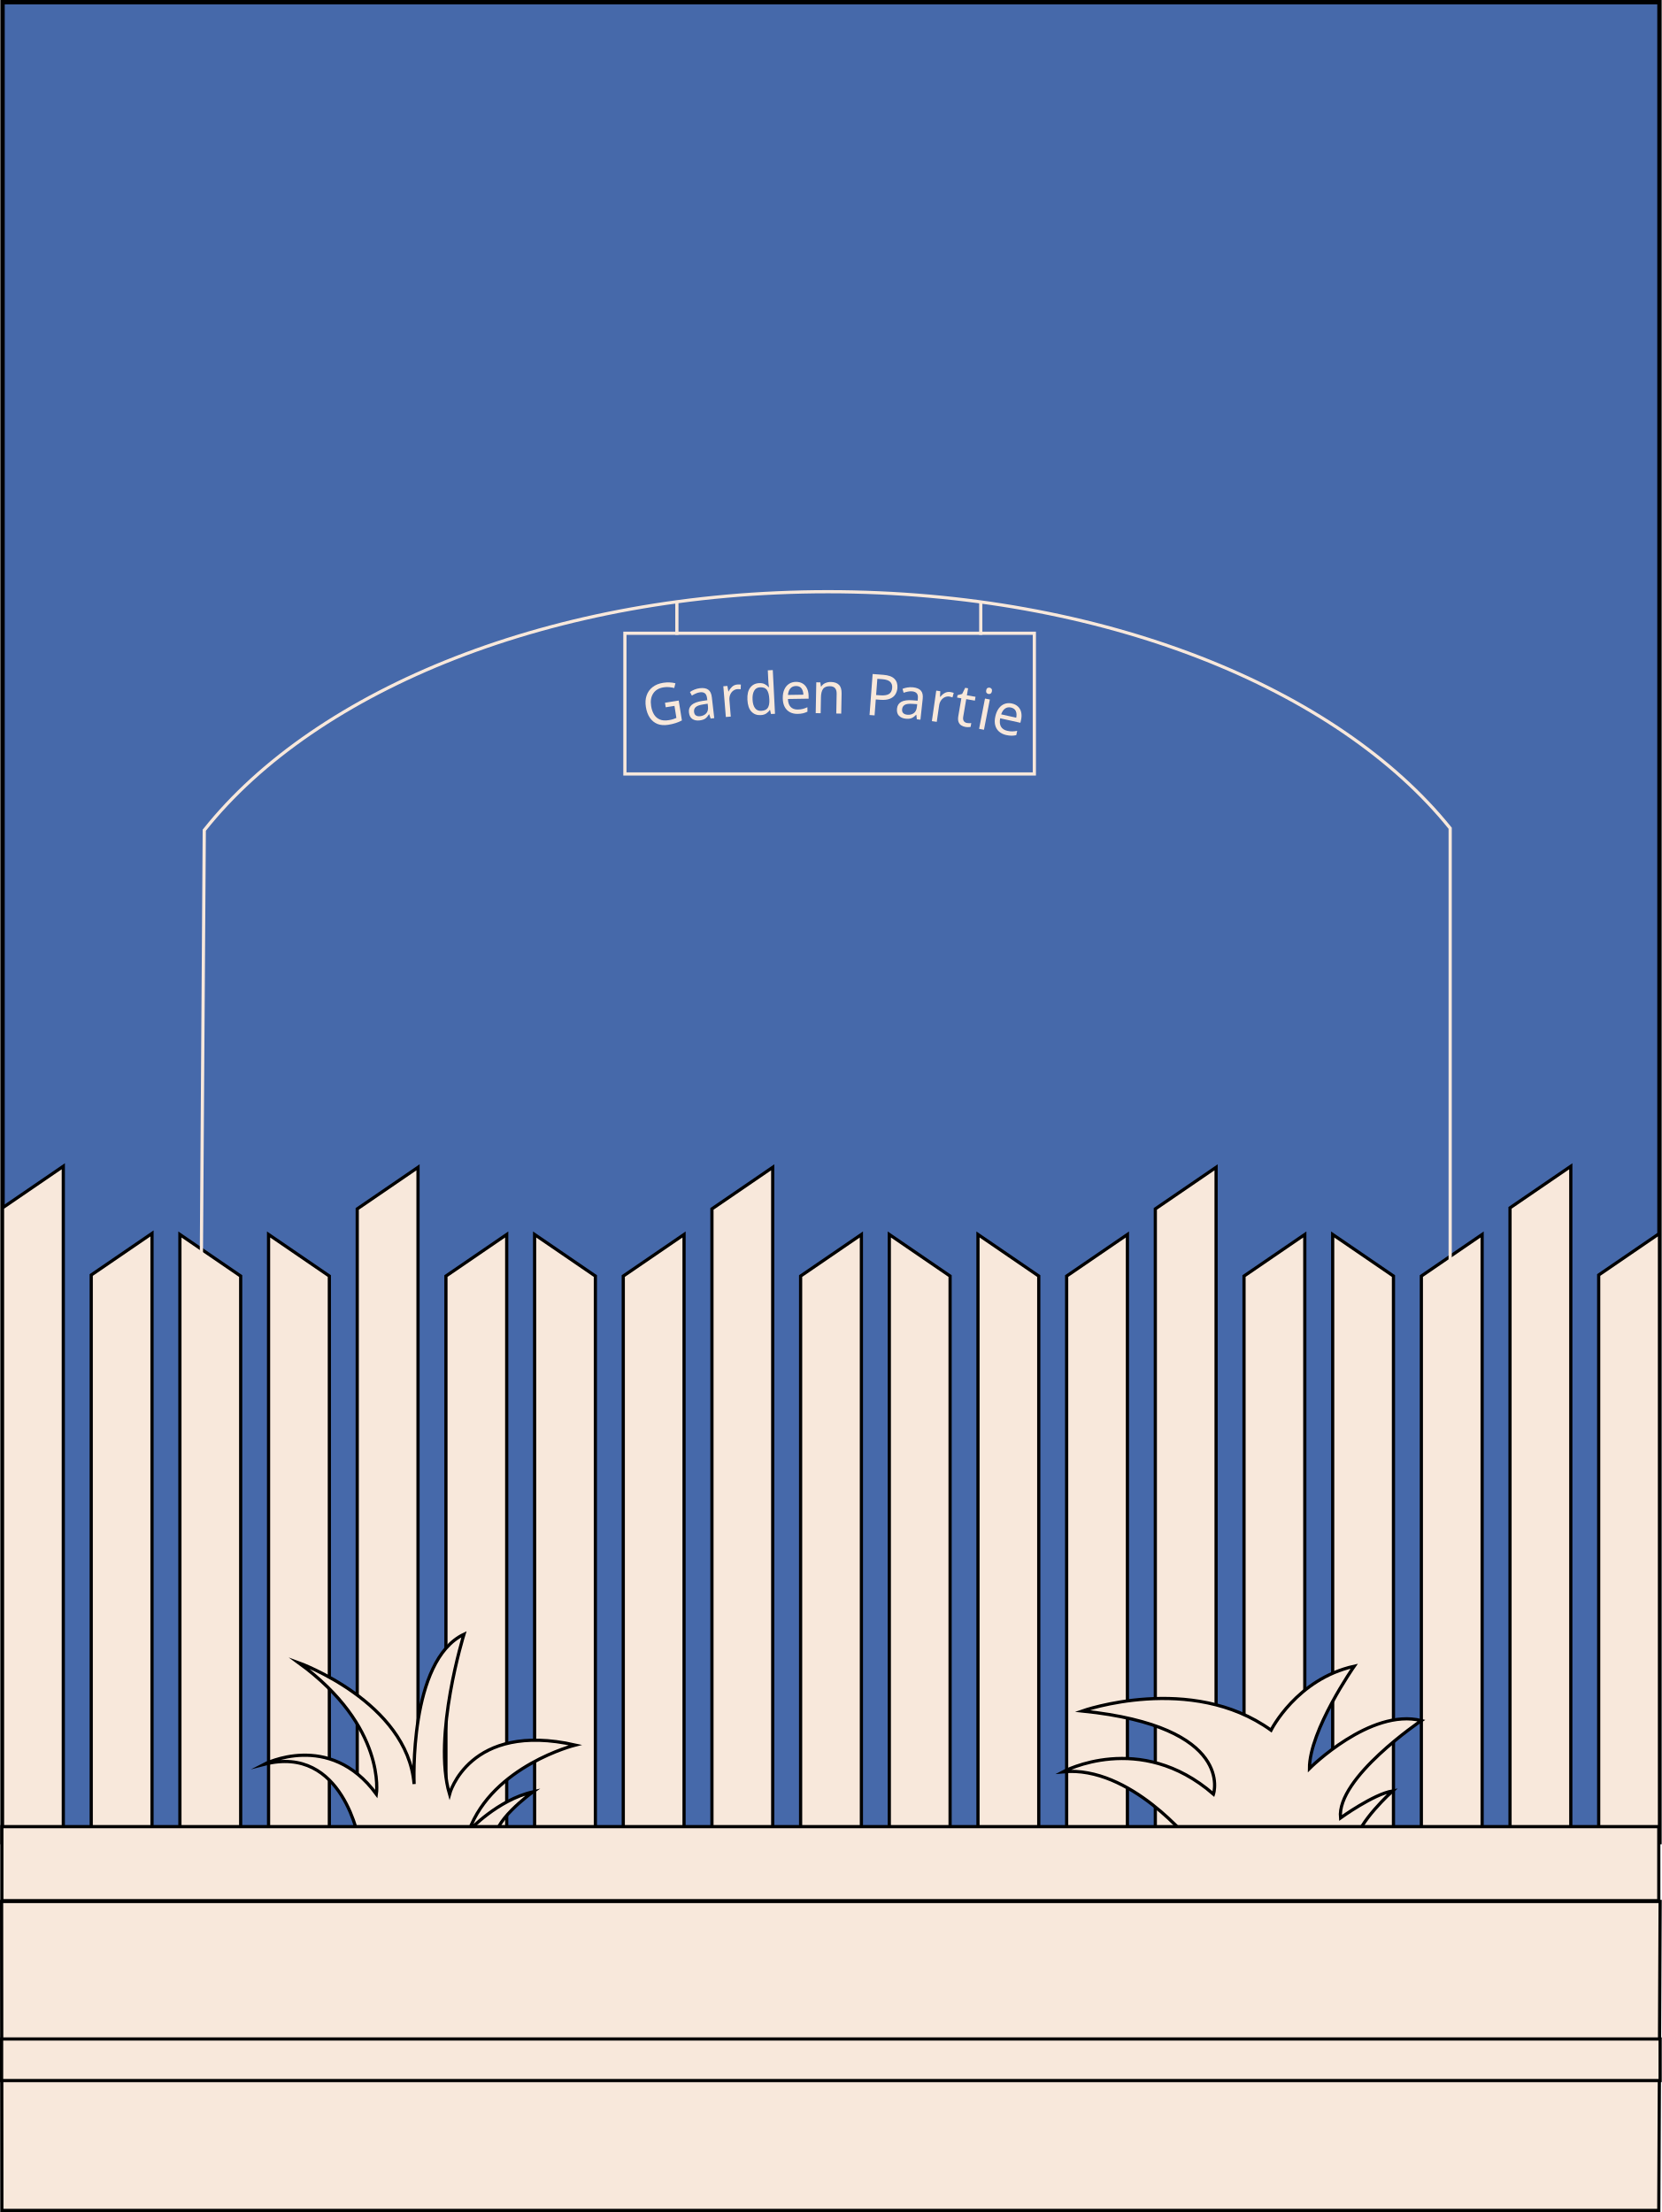
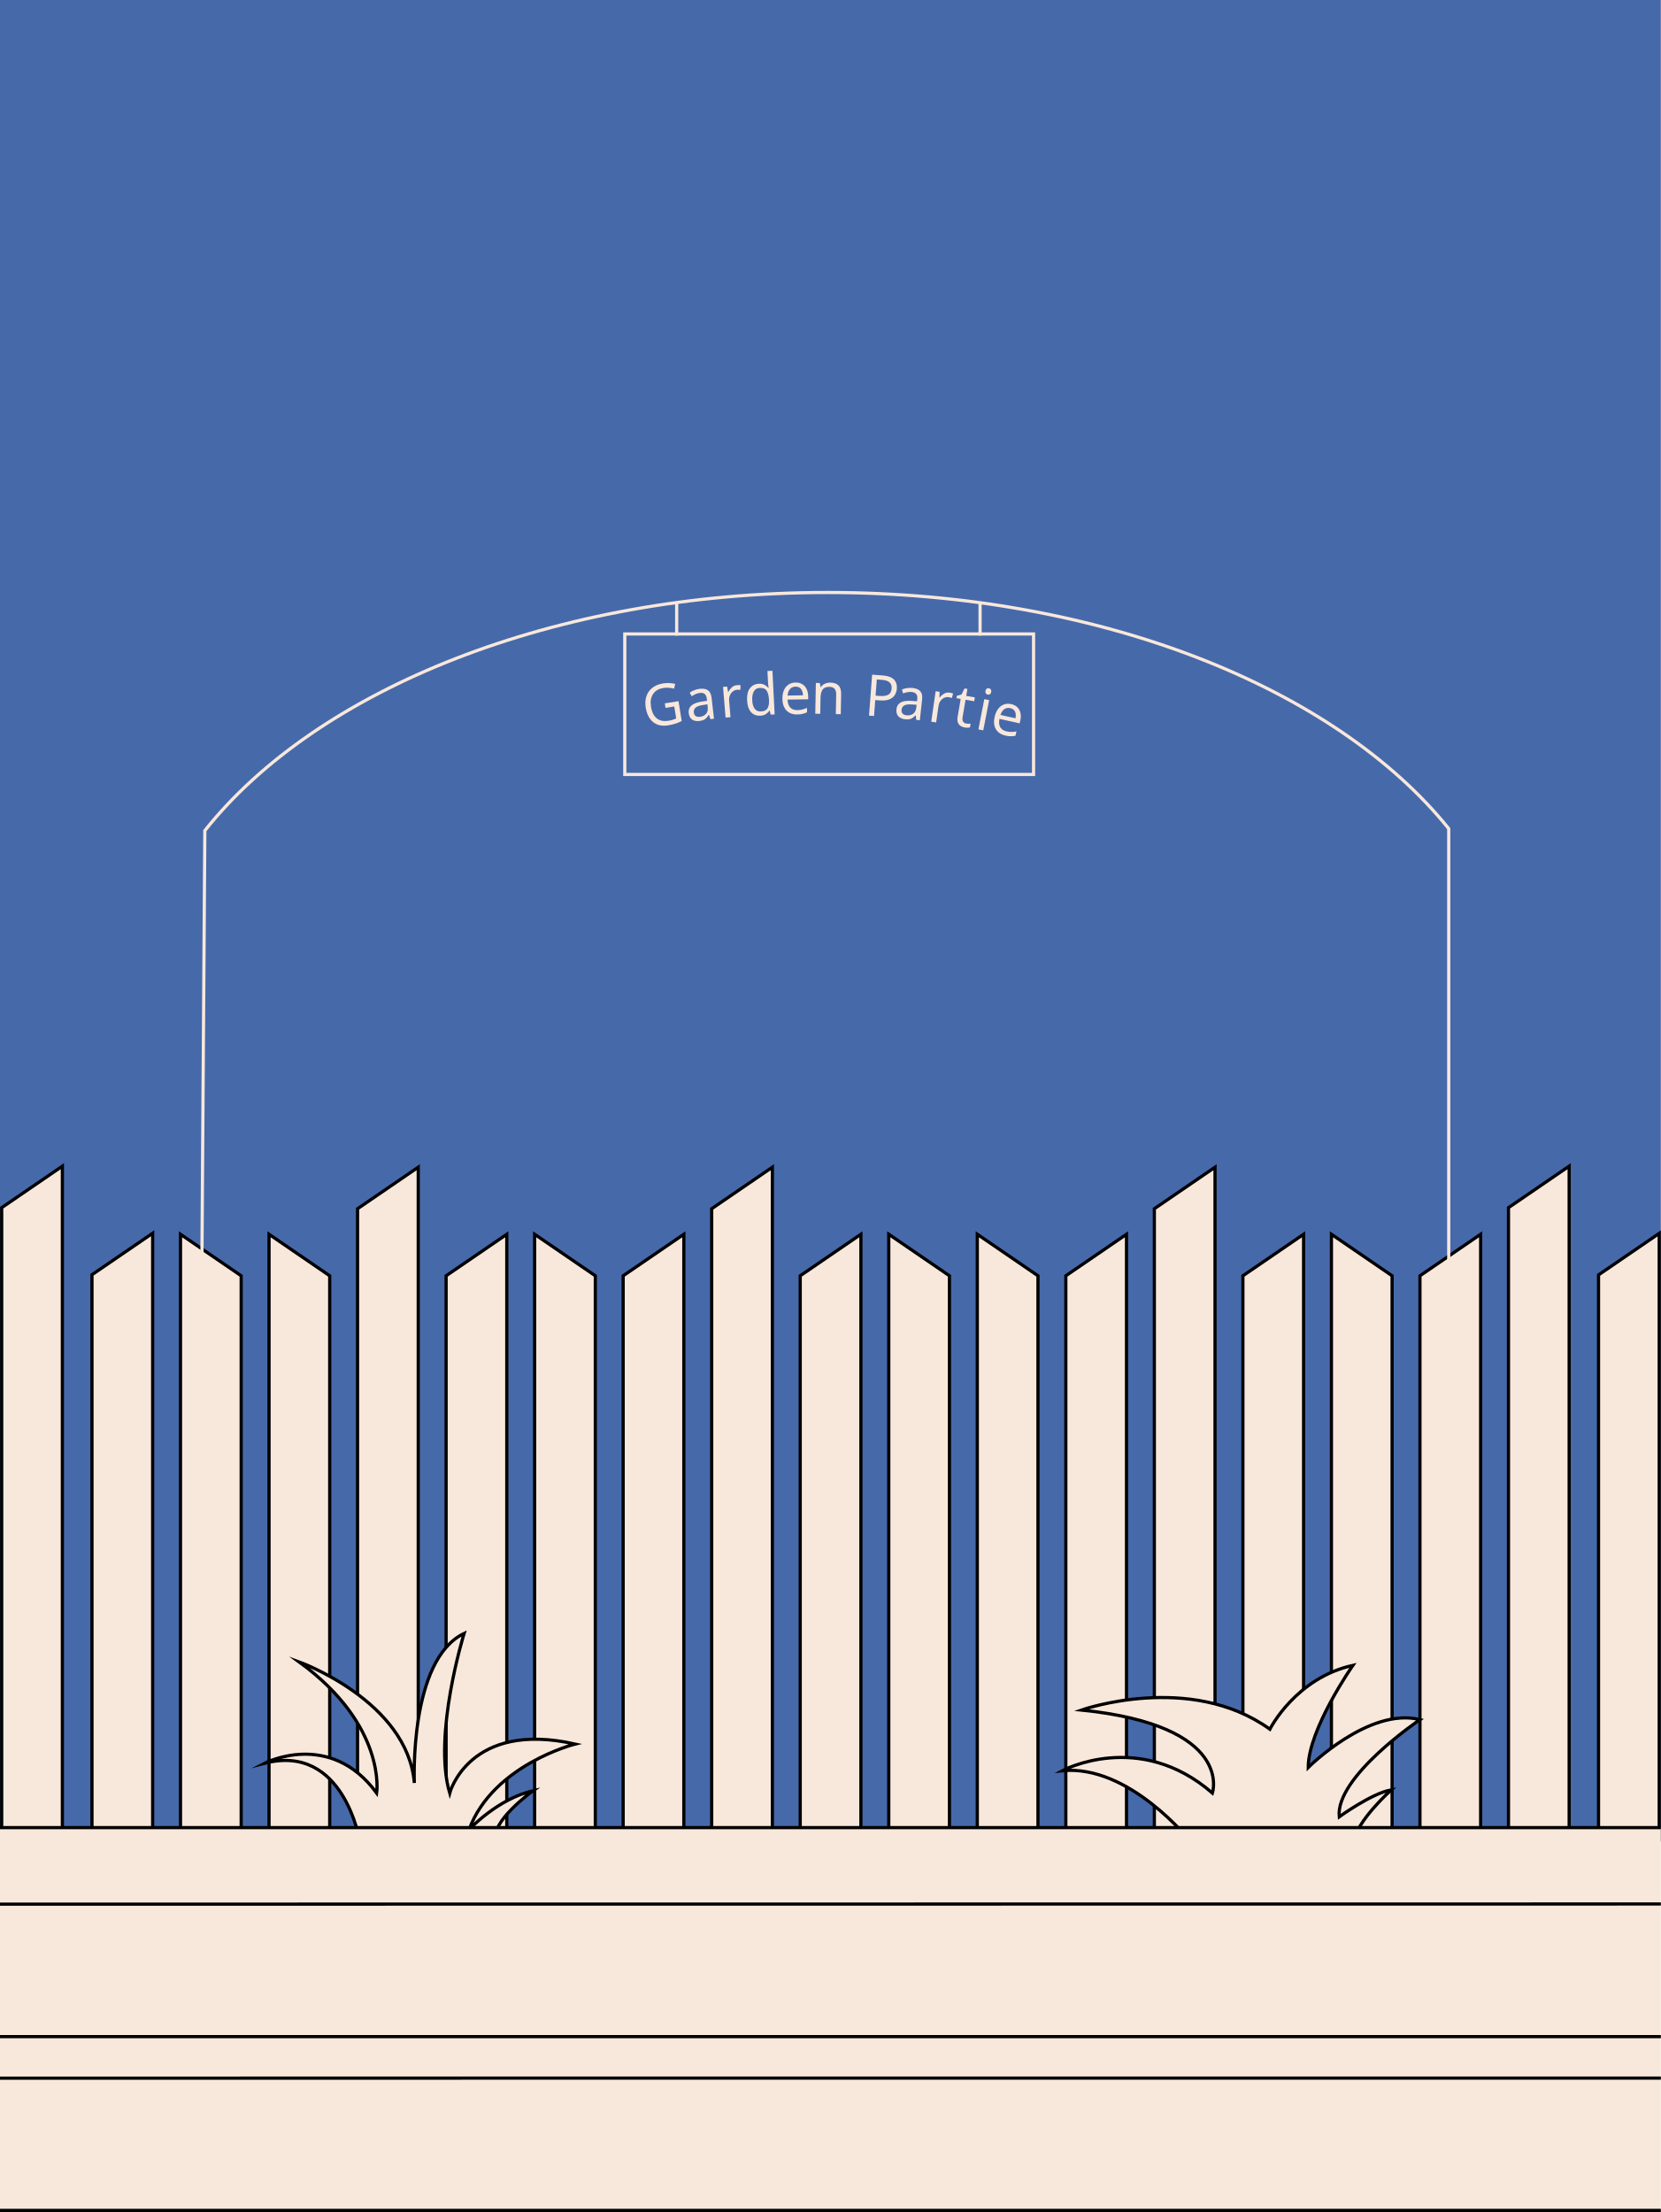
- <svg xmlns="http://www.w3.org/2000/svg" id="Calque_1" viewBox="0 0 519.5 691.67">
+ <svg xmlns="http://www.w3.org/2000/svg" id="Calque_1" viewBox="0 0 520.06 692.74">
  <defs>
-     <style>.cls-1{stroke-width:1px;}.cls-1,.cls-2,.cls-3{fill:#f8e8db;}.cls-1,.cls-3,.cls-4{stroke:#000;}.cls-1,.cls-3,.cls-4,.cls-5{stroke-miterlimit:10;}.cls-2{font-family:ShantellSans-Regular, 'Shantell Sans';font-size:18px;font-variation-settings:'wght' 400, 'INFM' 0, 'BNCE' 0, 'SPAC' 0;}.cls-4{fill:#4669aa;stroke-width:1.37px;}.cls-5{fill:none;stroke:#f8e8db;}</style>
+     <style>.cls-1,.cls-2{stroke:#000;}.cls-1,.cls-2,.cls-3{stroke-miterlimit:10;}.cls-1,.cls-4,.cls-5{fill:#f8e8db;}.cls-2,.cls-3{fill:none;}.cls-3{stroke:#f8e8db;}.cls-4{font-family:ShantellSans-Light, 'Shantell Sans';font-size:18px;font-variation-settings:'wght' 300, 'INFM' 0, 'BNCE' 0, 'SPAC' 0;font-weight:300;}.cls-4,.cls-6{isolation:isolate;}.cls-5,.cls-7{stroke-width:0px;}.cls-7{fill:#4669aa;}</style>
  </defs>
-   <rect class="cls-4" x=".79" y=".68" width="518" height="575.33" />
-   <polygon class="cls-1" points="75.24 576.01 56.24 576.01 56.24 386.01 75.24 399.01 75.24 576.01" />
-   <polygon class="cls-1" points="186.13 576.01 167.13 576.01 167.13 386.01 186.13 399.01 186.13 576.01" />
-   <polygon class="cls-1" points="297.02 576.01 278.02 576.01 278.02 386.01 297.02 399.01 297.02 576.01" />
-   <polygon class="cls-1" points="435.63 576.01 416.63 576.01 416.63 386.01 435.63 399.01 435.63 576.01" />
-   <polygon class="cls-1" points="324.74 576.01 305.74 576.01 305.74 386.01 324.74 399.01 324.74 576.01" />
-   <polygon class="cls-1" points="102.96 576.01 83.96 576.01 83.96 386.01 102.96 399.01 102.96 576.01" />
-   <polygon class="cls-1" points="111.68 576.01 130.68 576.01 130.68 365.01 111.68 378.01 111.68 576.01" />
-   <polygon class="cls-1" points=".79 575.68 19.79 575.68 19.79 364.68 .79 377.68 .79 575.68" />
-   <polygon class="cls-1" points="222.57 576.01 241.57 576.01 241.57 365.01 222.57 378.01 222.57 576.01" />
-   <polygon class="cls-1" points="361.18 576.01 380.18 576.01 380.18 365.01 361.18 378.01 361.18 576.01" />
-   <polygon class="cls-1" points="472.07 575.68 491.07 575.68 491.07 364.68 472.07 377.68 472.07 575.68" />
-   <polygon class="cls-1" points="139.41 576.01 158.41 576.01 158.41 386.01 139.41 399.01 139.41 576.01" />
-   <polygon class="cls-1" points="444.35 576.01 463.35 576.01 463.35 386.01 444.35 399.01 444.35 576.01" />
-   <polygon class="cls-1" points="333.46 576.01 352.46 576.01 352.46 386.01 333.46 399.01 333.46 576.01" />
-   <polygon class="cls-1" points="250.29 576.01 269.29 576.01 269.29 386.01 250.29 399.01 250.29 576.01" />
-   <polygon class="cls-1" points="499.79 575.68 518.79 575.68 518.79 385.68 499.79 398.68 499.79 575.68" />
-   <polygon class="cls-1" points="388.91 576.01 407.91 576.01 407.91 386.01 388.91 399.01 388.91 576.01" />
-   <polygon class="cls-1" points="194.85 576.01 213.85 576.01 213.85 386.01 194.85 399.01 194.85 576.01" />
-   <polygon class="cls-1" points="28.52 575.68 47.52 575.68 47.52 385.68 28.52 398.68 28.52 575.68" />
-   <path class="cls-5" d="M61.74,571.17l2.12-311.57c35.03-44.14,109.18-74.58,195-74.58s159.27,30.16,194.5,73.96v312.19" />
-   <text class="cls-2" transform="translate(201.87 227.57) rotate(-9.07) scale(.98 1)">
-     <tspan x="0" y="0">G</tspan>
-   </text>
-   <text class="cls-2" transform="translate(214.88 225.52) rotate(-6.57) scale(.98 1)">
-     <tspan x="0" y="0">a</tspan>
-   </text>
-   <text class="cls-2" transform="translate(225.42 224.32) rotate(-4.69) scale(.98 1)">
-     <tspan x="0" y="0">r</tspan>
-   </text>
-   <text class="cls-2" transform="translate(232.94 223.67) rotate(-2.9) scale(.98 1)">
-     <tspan x="0" y="0">d</tspan>
-   </text>
-   <text class="cls-2" transform="translate(243.82 223.12) rotate(-.88) scale(.98 1)">
-     <tspan x="0" y="0">e</tspan>
-   </text>
-   <text class="cls-2" transform="translate(253.51 222.96) rotate(1.08) scale(.98 1)">
-     <tspan x="0" y="0">n</tspan>
-   </text>
-   <text class="cls-2" transform="translate(264.21 223.2) rotate(2.71) scale(.98 1)">
-     <tspan x="0" y="0"> </tspan>
-   </text>
-   <text class="cls-2" transform="translate(270.13 223.45) rotate(4.31) scale(.98 1)">
-     <tspan x="0" y="0">P</tspan>
-   </text>
-   <text class="cls-2" transform="translate(279.33 224.12) rotate(6.25) scale(.98 1)">
-     <tspan x="0" y="0">a</tspan>
-   </text>
-   <text class="cls-2" transform="translate(289.84 225.28) rotate(8.16) scale(.98 1)">
-     <tspan x="0" y="0">r</tspan>
-   </text>
-   <text class="cls-2" transform="translate(297.52 226.38) rotate(9.73) scale(.98 1)">
-     <tspan x="0" y="0">t</tspan>
-   </text>
-   <text class="cls-2" transform="translate(304.62 227.61) rotate(10.99) scale(.98 1)">
-     <tspan x="0" y="0">i</tspan>
-   </text>
-   <text class="cls-2" transform="translate(309.19 228.45) rotate(12.55) scale(.98 1)">
-     <tspan x="0" y="0">e</tspan>
-   </text>
-   <rect class="cls-5" x="195.36" y="198.01" width="128" height="44" />
-   <line class="cls-5" x1="211.61" y1="188.17" x2="211.61" y2="198.51" />
-   <line class="cls-5" x1="306.61" y1="188.17" x2="306.61" y2="198.51" />
-   <path class="cls-1" d="M112.36,576.01s-4.95-30.78-29.83-24.32c0,0,20.49-10.69,35.14,9.32,0,0,3.22-21.08-24.29-41.08,0,0,33.94,12.24,36.08,37.92,0,0-1.69-38.59,15.59-46.83,0,0-9.87,31.77-4.52,50,0,0,6.07-22.86,39.3-15.36,0,0-25.72,6.43-33.23,26.79,0,0,8.93-9.65,20.01-12.15,0,0-13.93,10-11.43,15.72h-42.82Z" />
-   <path class="cls-1" d="M372.36,576.01s-19-24-40-22c0,0,24-13,47,7,0,0,7-21.07-41-26,0,0,34-12,59,6,0,0,8-16,26-20,0,0-14,20-14,32,0,0,19-19,35-15,0,0-26.56,17.88-25.28,30.44,0,0,10.28-7.44,16.28-8.44,0,0-11.07,10-11.53,16h-51.47Z" />
-   <polygon class="cls-1" points="518.58 691.17 .58 691.17 .5 594.57 519 594.57 518.58 691.17" />
-   <rect class="cls-3" x=".5" y="637.57" width="518.5" height="13" />
-   <rect class="cls-1" x=".58" y="571.17" width="518" height="23.15" />
+   <rect class="cls-7" x="0" width="520.06" height="576.54" />
+   <polygon class="cls-1" points="75.52 576.54 56.52 576.54 56.52 386.54 75.52 399.54 75.52 576.54" />
+   <polygon class="cls-1" points="186.41 576.54 167.41 576.54 167.41 386.54 186.41 399.54 186.41 576.54" />
+   <polygon class="cls-1" points="297.3 576.54 278.3 576.54 278.3 386.54 297.3 399.54 297.3 576.54" />
+   <polygon class="cls-1" points="435.91 576.54 416.91 576.54 416.91 386.54 435.91 399.54 435.91 576.54" />
+   <polygon class="cls-1" points="325.02 576.54 306.02 576.54 306.02 386.54 325.02 399.54 325.02 576.54" />
+   <polygon class="cls-1" points="103.24 576.54 84.24 576.54 84.24 386.54 103.24 399.54 103.24 576.54" />
+   <polygon class="cls-1" points="111.96 576.54 130.96 576.54 130.96 365.54 111.96 378.54 111.96 576.54" />
+   <polygon class="cls-1" points=".53 576.21 19.53 576.21 19.53 365.21 .53 378.21 .53 576.21" />
+   <polygon class="cls-1" points="222.85 576.54 241.85 576.54 241.85 365.54 222.85 378.54 222.85 576.54" />
+   <polygon class="cls-1" points="361.46 576.54 380.46 576.54 380.46 365.54 361.46 378.54 361.46 576.54" />
+   <polygon class="cls-1" points="472.35 576.21 491.35 576.21 491.35 365.21 472.35 378.21 472.35 576.21" />
+   <polygon class="cls-1" points="139.69 576.54 158.69 576.54 158.69 386.54 139.69 399.54 139.69 576.54" />
+   <polygon class="cls-1" points="444.63 576.54 463.63 576.54 463.63 386.54 444.63 399.54 444.63 576.54" />
+   <polygon class="cls-1" points="333.74 576.54 352.74 576.54 352.74 386.54 333.74 399.54 333.74 576.54" />
+   <polygon class="cls-1" points="250.57 576.54 269.57 576.54 269.57 386.54 250.57 399.54 250.57 576.54" />
+   <polygon class="cls-1" points="500.55 576.26 519.55 576.26 519.55 386.26 500.55 399.26 500.55 576.26" />
+   <polygon class="cls-1" points="389.19 576.54 408.19 576.54 408.19 386.54 389.19 399.54 389.19 576.54" />
+   <polygon class="cls-1" points="195.13 576.54 214.13 576.54 214.13 386.54 195.13 399.54 195.13 576.54" />
+   <polygon class="cls-1" points="28.8 576.21 47.8 576.21 47.8 386.21 28.8 399.21 28.8 576.21" />
+   <path class="cls-3" d="M62.02,571.7l2.12-311.57c35.03-44.14,109.18-74.58,195-74.58s159.27,30.16,194.5,73.96v312.19" />
+   <g class="cls-6">
+     <text class="cls-4" transform="translate(202.15 228.1) rotate(-9.07) scale(.98 1)">
+       <tspan x="0" y="0">G</tspan>
+     </text>
+   </g>
+   <g class="cls-6">
+     <text class="cls-4" transform="translate(215.16 226.05) rotate(-6.57) scale(.98 1)">
+       <tspan x="0" y="0">a</tspan>
+     </text>
+   </g>
+   <g class="cls-6">
+     <text class="cls-4" transform="translate(225.7 224.85) rotate(-4.69) scale(.98 1)">
+       <tspan x="0" y="0">r</tspan>
+     </text>
+   </g>
+   <g class="cls-6">
+     <text class="cls-4" transform="translate(233.22 224.2) rotate(-2.9) scale(.98 1)">
+       <tspan x="0" y="0">d</tspan>
+     </text>
+   </g>
+   <g class="cls-6">
+     <text class="cls-4" transform="translate(244.1 223.65) rotate(-.88) scale(.98 1)">
+       <tspan x="0" y="0">e</tspan>
+     </text>
+   </g>
+   <g class="cls-6">
+     <text class="cls-4" transform="translate(253.79 223.49) rotate(1.08) scale(.98 1)">
+       <tspan x="0" y="0">n</tspan>
+     </text>
+   </g>
+   <g class="cls-6">
+     <text class="cls-4" transform="translate(270.41 223.98) rotate(4.31) scale(.98 1)">
+       <tspan x="0" y="0">P</tspan>
+     </text>
+   </g>
+   <g class="cls-6">
+     <text class="cls-4" transform="translate(279.61 224.65) rotate(6.25) scale(.98 1)">
+       <tspan x="0" y="0">a</tspan>
+     </text>
+   </g>
+   <g class="cls-6">
+     <text class="cls-4" transform="translate(290.12 225.81) rotate(8.16) scale(.98 1)">
+       <tspan x="0" y="0">r</tspan>
+     </text>
+   </g>
+   <g class="cls-6">
+     <text class="cls-4" transform="translate(297.8 226.91) rotate(9.73) scale(.98 1)">
+       <tspan x="0" y="0">t</tspan>
+     </text>
+   </g>
+   <g class="cls-6">
+     <text class="cls-4" transform="translate(304.9 228.14) rotate(10.99) scale(.98 1)">
+       <tspan x="0" y="0">i</tspan>
+     </text>
+   </g>
+   <g class="cls-6">
+     <text class="cls-4" transform="translate(309.47 228.98) rotate(12.55) scale(.98 1)">
+       <tspan x="0" y="0">e</tspan>
+     </text>
+   </g>
+   <rect class="cls-3" x="195.64" y="198.54" width="128" height="44" />
+   <line class="cls-3" x1="211.89" y1="188.7" x2="211.89" y2="199.04" />
+   <line class="cls-3" x1="306.89" y1="188.7" x2="306.89" y2="199.04" />
+   <path class="cls-1" d="M112.64,576.54s-4.95-30.78-29.83-24.32c0,0,20.49-10.69,35.14,9.32,0,0,3.22-21.08-24.29-41.08,0,0,33.94,12.24,36.08,37.92,0,0-1.69-38.59,15.59-46.83,0,0-9.87,31.77-4.52,50,0,0,6.07-22.86,39.3-15.36,0,0-25.72,6.43-33.23,26.79,0,0,8.93-9.65,20.01-12.15,0,0-13.93,10-11.43,15.72h-42.82,0Z" />
+   <path class="cls-1" d="M372.64,576.54s-19-24-40-22c0,0,24-13,47,7,0,0,7-21.07-41-26,0,0,34-12,59,6,0,0,8-16,26-20,0,0-14,20-14,32,0,0,19-19,35-15,0,0-26.56,17.88-25.28,30.44,0,0,10.28-7.44,16.28-8.44,0,0-11.07,10-11.53,16h-51.47Z" />
+   <polyline class="cls-5" points="0 572.17 520.06 572.17 520.06 691.93 0 692.32" />
+   <line class="cls-2" x1="0" y1="637.82" x2="520.06" y2="637.82" />
+   <line class="cls-1" x1="520.06" y1="650.8" x2="0" y2="650.82" />
+   <line class="cls-2" x1="520.06" y1="596.28" x2="0" y2="596.33" />
+   <line class="cls-2" x1="0" y1="572.36" x2="520.06" y2="572.36" />
+   <line class="cls-2" x1="520.06" y1="692.24" x2="0" y2="692.24" />
</svg>
